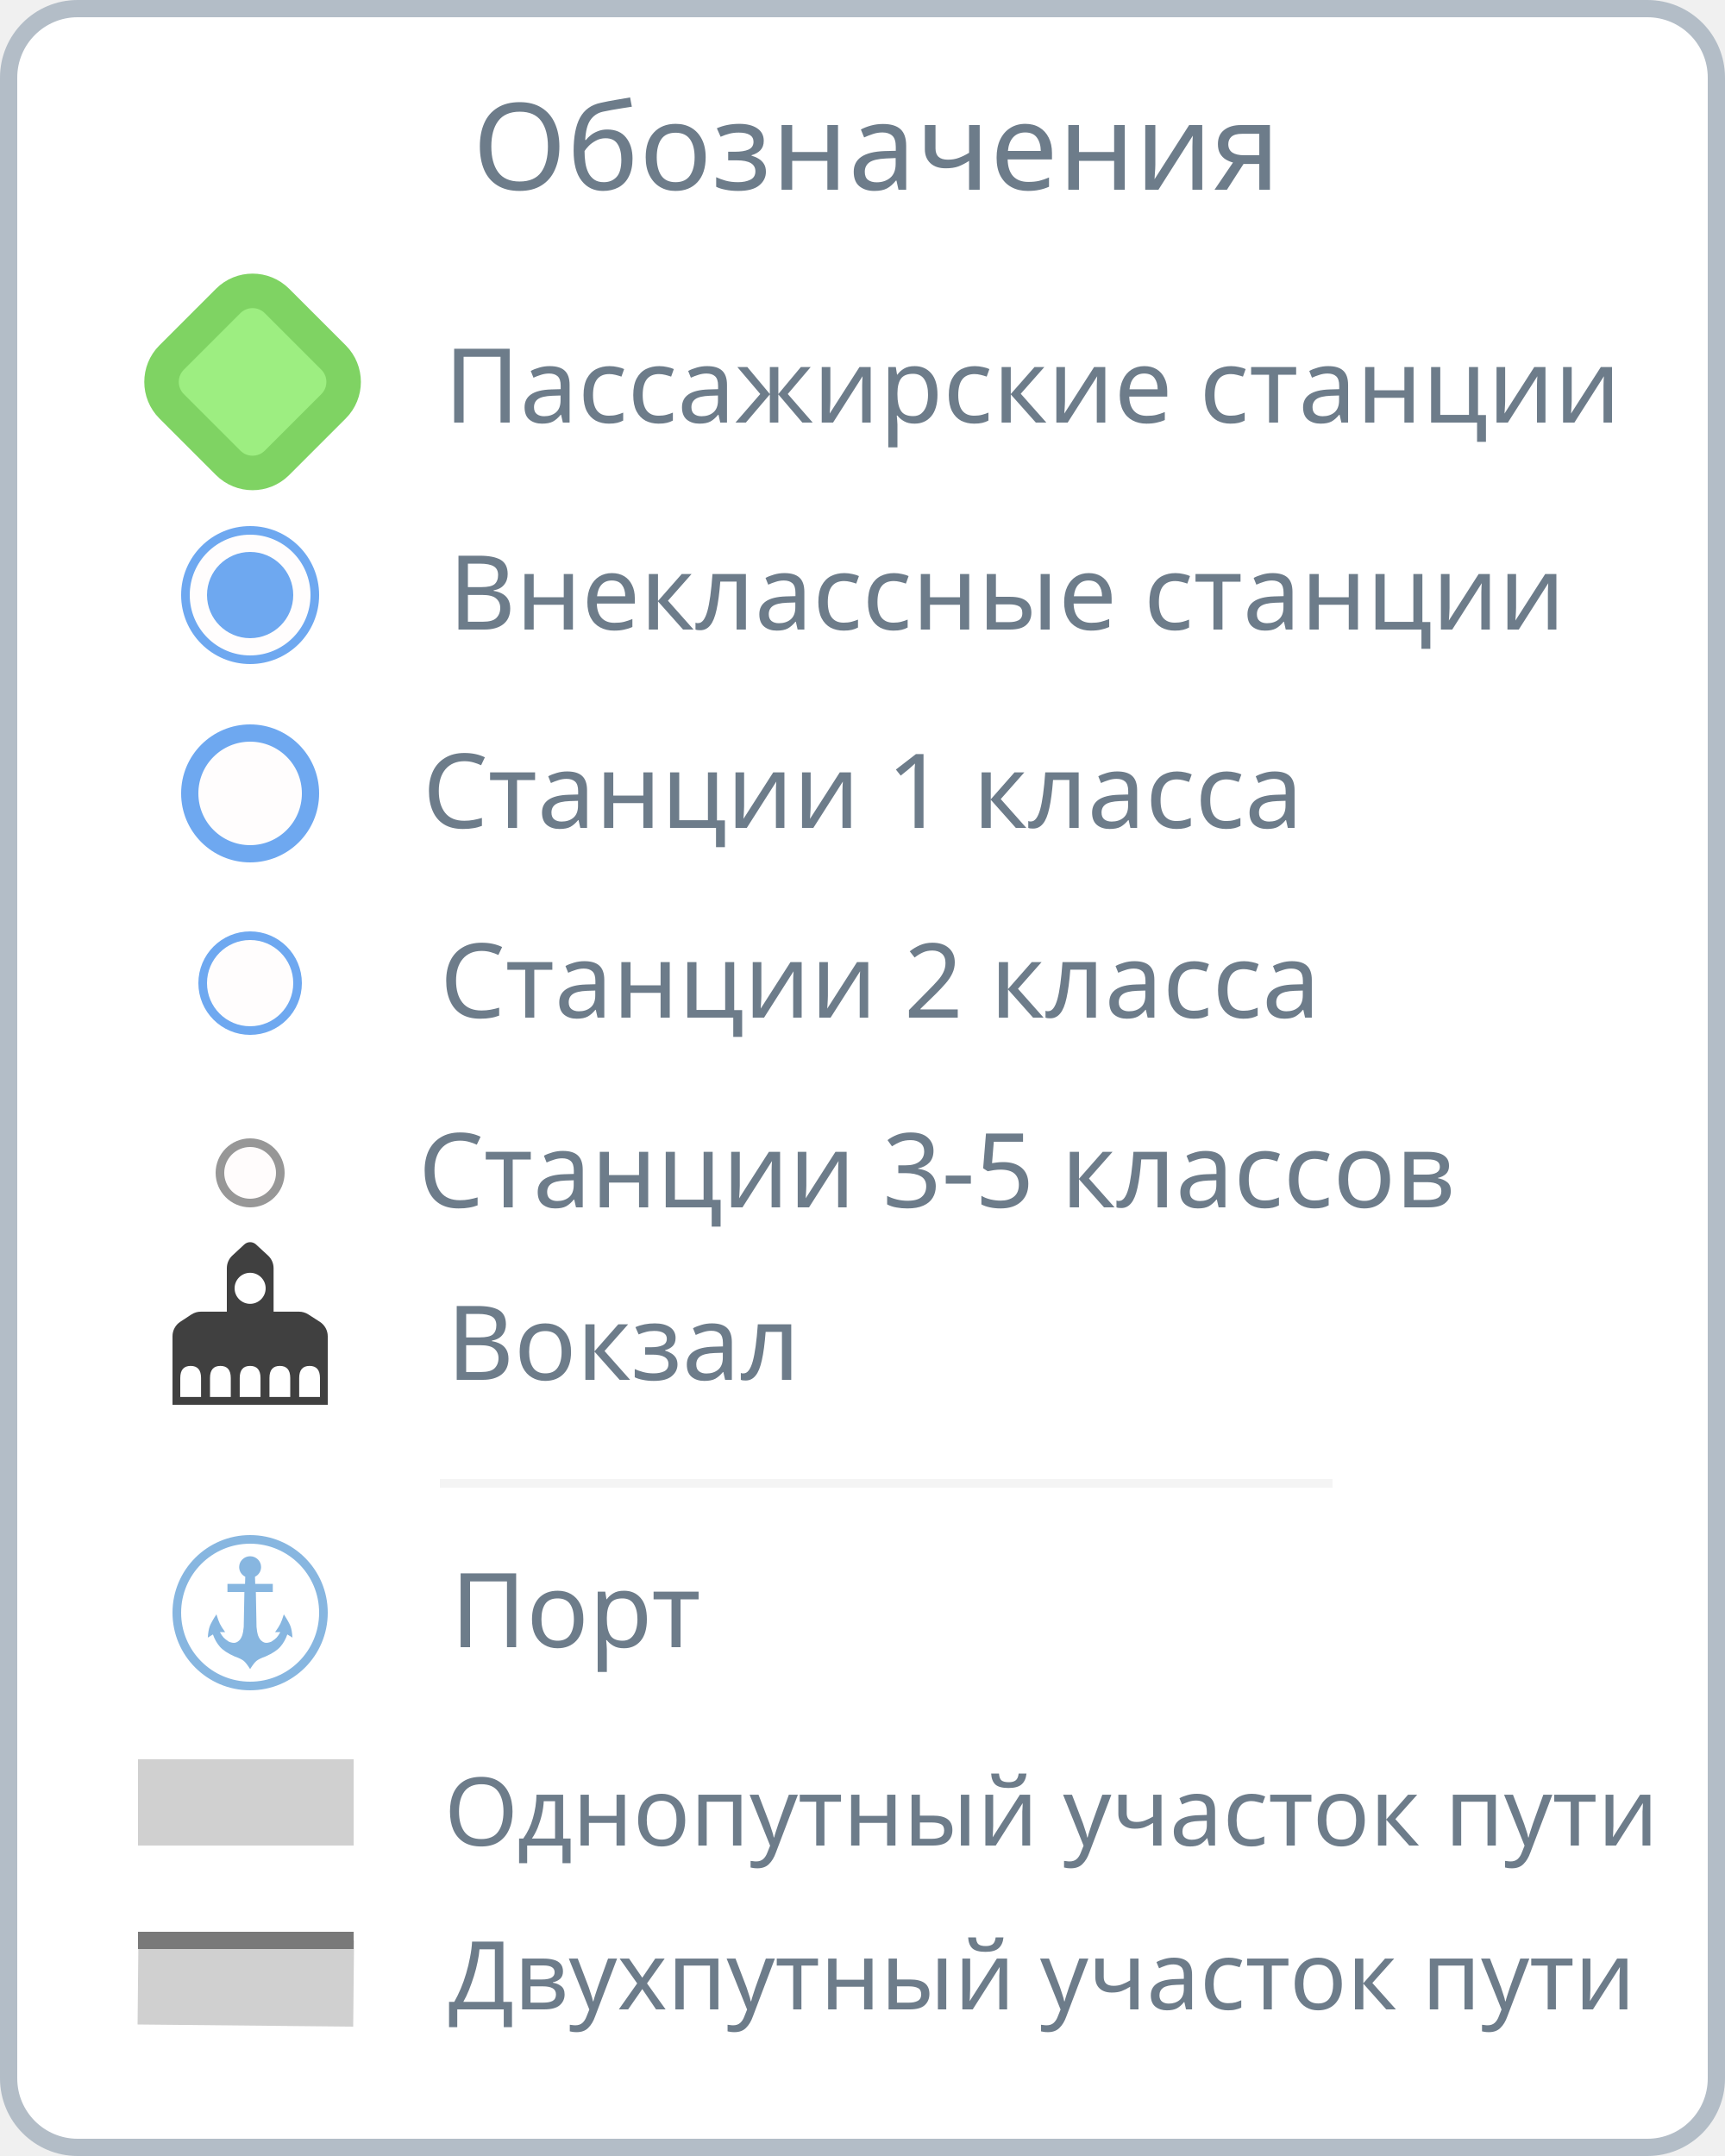
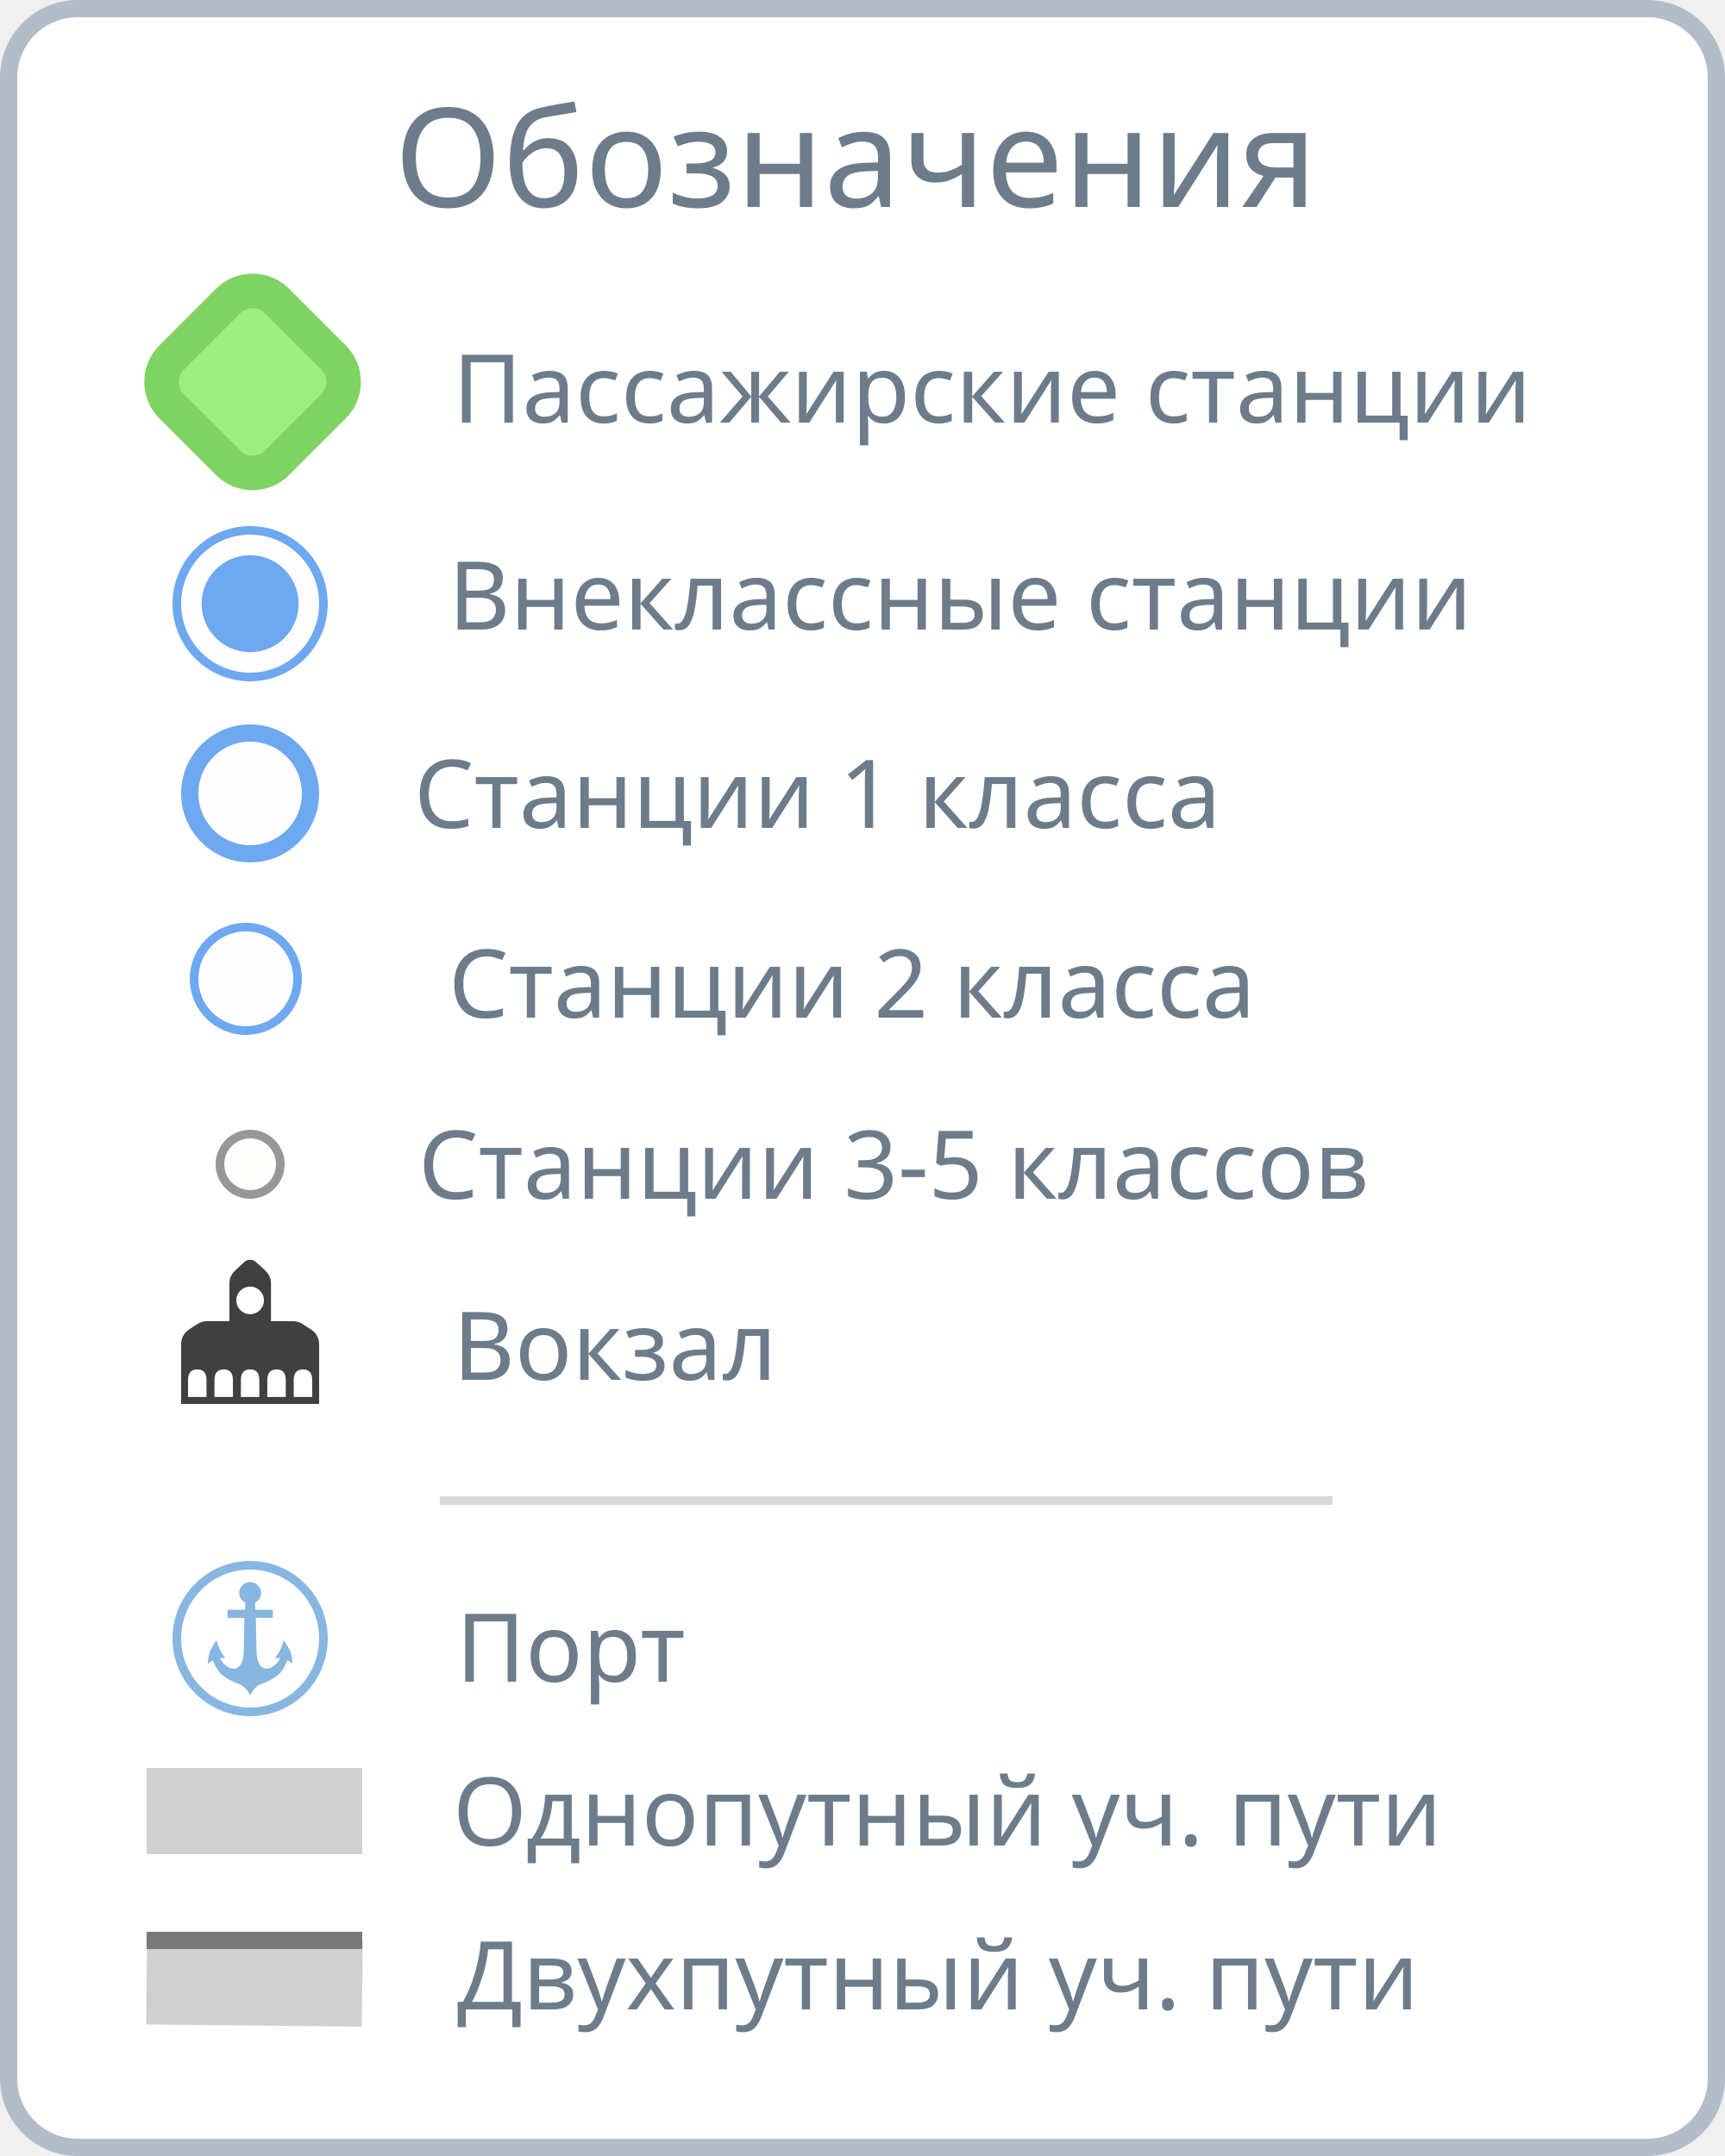
<svg xmlns="http://www.w3.org/2000/svg" width="200px" height="250px" viewBox="0 0 200 250" version="1.1">
  <g id="big_legend" stroke="none" stroke-width="1" fill="none" fill-rule="evenodd">
    <rect id="Rectangle" stroke="#B3BDC7" stroke-width="2" fill="#FFFFFF" x="1" y="1" width="198" height="248" rx="8" />
-     <g id="zd_vkz" transform="translate(20, 144)" fill="#404040">
-       <path d="M9.68,0.3 L11.074,1.584 C11.486,1.963 11.72,2.497 11.72,3.056 L11.72,13.494 L6.3,13.494 L6.3,3.052 C6.3,2.495 6.532,1.964 6.94,1.585 L8.322,0.303 C8.705,-0.052 9.296,-0.053 9.68,0.3 Z M9,3.586 C8.006,3.586 7.2,4.392 7.2,5.386 C7.2,6.38 8.006,7.186 9,7.186 C9.994,7.186 10.8,6.38 10.8,5.386 C10.8,4.392 9.994,3.586 9,3.586 Z" id="Combined-Shape" />
-       <path d="M14.662,8.094 C15.045,8.094 15.42,8.204 15.742,8.411 L17.08,9.27 C17.654,9.638 18,10.272 18,10.953 L18,18.894 L0,18.894 L0,10.94 C-8.24998011e-17,10.266 0.339,9.638 0.902,9.268 L2.19,8.422 C2.516,8.208 2.898,8.094 3.288,8.094 L14.662,8.094 Z M2.105,14.386 C1.302,14.386 0.9,14.853 0.9,15.785 L0.9,15.785 L0.9,17.986 L3.31,17.986 L3.31,15.785 C3.31,14.853 2.908,14.386 2.105,14.386 Z M15.893,14.386 C15.09,14.386 14.688,14.853 14.688,15.785 L14.688,15.785 L14.688,17.986 L17.098,17.986 L17.098,15.785 C17.098,14.853 16.696,14.386 15.893,14.386 Z M5.552,14.386 C4.749,14.386 4.347,14.853 4.347,15.785 L4.347,15.785 L4.347,17.986 L6.757,17.986 L6.757,15.785 C6.757,14.853 6.355,14.386 5.552,14.386 Z M12.446,14.386 C11.643,14.386 11.241,14.853 11.241,15.785 L11.241,15.785 L11.241,17.986 L13.651,17.986 L13.651,15.785 C13.651,14.853 13.249,14.386 12.446,14.386 Z M8.999,14.386 C8.196,14.386 7.794,14.853 7.794,15.785 L7.794,15.785 L7.794,17.986 L10.204,17.986 L10.204,15.785 C10.204,14.853 9.802,14.386 8.999,14.386 Z" id="Combined-Shape" />
+     <g id="zd_vkz" transform="translate(21, 146)" fill="#404040">
+       <path d="M8.68,0.337 L9.772,1.342 C10.184,1.721 10.418,2.255 10.418,2.814 L10.418,11.995 L5.6,11.995 L5.6,2.809 C5.6,2.253 5.832,1.721 6.24,1.343 L7.322,0.339 C7.705,-0.016 8.296,-0.017 8.68,0.337 Z M8,3.188 C7.116,3.188 6.4,3.904 6.4,4.788 C6.4,5.672 7.116,6.388 8,6.388 C8.884,6.388 9.6,5.672 9.6,4.788 C9.6,3.904 8.884,3.188 8,3.188 Z" id="Combined-Shape" />
+       <path d="M12.968,7.195 C13.351,7.195 13.726,7.305 14.048,7.512 L15.08,8.174 C15.654,8.542 16,9.176 16,9.857 L16,16.795 L0,16.795 L0,9.844 C3.61589409e-16,9.17 0.339,8.542 0.902,8.172 L1.891,7.523 C2.217,7.309 2.599,7.195 2.989,7.195 L12.968,7.195 Z M1.871,12.788 C1.157,12.788 0.8,13.202 0.8,14.031 L0.8,14.031 L0.8,15.988 L2.942,15.988 L2.942,14.031 C2.942,13.202 2.585,12.788 1.871,12.788 Z M14.127,12.788 C13.413,12.788 13.056,13.202 13.056,14.031 L13.056,14.031 L13.056,15.988 L15.198,15.988 L15.198,14.031 C15.198,13.202 14.841,12.788 14.127,12.788 Z M4.935,12.788 C4.221,12.788 3.864,13.202 3.864,14.031 L3.864,14.031 L3.864,15.988 L6.006,15.988 L6.006,14.031 C6.006,13.202 5.649,12.788 4.935,12.788 Z M11.063,12.788 C10.349,12.788 9.992,13.202 9.992,14.031 L9.992,14.031 L9.992,15.988 L12.134,15.988 L12.134,14.031 C12.134,13.202 11.777,12.788 11.063,12.788 Z M7.999,12.788 C7.285,12.788 6.928,13.202 6.928,14.031 L6.928,14.031 L6.928,15.988 L9.07,15.988 L9.07,14.031 C9.07,13.202 8.713,12.788 7.999,12.788 Z" id="Combined-Shape" />
    </g>
-     <text id="Вокзал" font-family="AvenirNext-Regular, Avenir Next" font-size="12" font-weight="normal" fill="#6D7C8A">
-       <tspan x="51.796" y="160">Вокзал</tspan>
+     <text id="Вокзал" font-family="Verdana" font-size="11" font-weight="normal" fill="#6D7C8A">
+       <tspan x="52.536" y="160">Вокзал</tspan>
    </text>
-     <g id="Group-5" transform="translate(16, 222)">
-       <text id="Двухпутный-участок-п" font-family="AvenirNext-Regular, Avenir Next" font-size="11" font-weight="normal" fill="#6D7C8A">
-         <tspan x="36" y="11">Двухпутный участок пути</tspan>
+     <g id="Group-5" transform="translate(17, 222)">
+       <text id="Двухпутный-уч.-пути" font-family="Verdana" font-size="11" font-weight="normal" fill="#6D7C8A">
+         <tspan x="36" y="11">Двухпутный уч. пути</tspan>
      </text>
      <g id="Group" transform="translate(0, 2)">
        <line x1="25" y1="6" x2="0" y2="5.75" id="Path-5" stroke="#D0D0D0" stroke-width="10" />
        <line x1="25" y1="1" x2="7.89491929e-14" y2="1" id="Path-13" stroke="#797979" stroke-width="2" />
      </g>
    </g>
-     <g id="Group-3" transform="translate(16, 203)">
-       <text id="Однопутный-участок-п" font-family="AvenirNext-Regular, Avenir Next" font-size="11" font-weight="normal" fill="#6D7C8A">
-         <tspan x="35.5" y="11">Однопутный участок пути</tspan>
+     <g id="Group-3" transform="translate(17, 203)">
+       <text id="Однопутный-уч.-пути" font-family="Verdana" font-size="11" font-weight="normal" fill="#6D7C8A">
+         <tspan x="35.5" y="11">Однопутный уч. пути</tspan>
      </text>
-       <line x1="25" y1="6" x2="-3.74700271e-16" y2="6" id="Path-5" stroke="#D0D0D0" stroke-width="10" />
+       <line x1="25" y1="7" x2="-3.74700271e-16" y2="7" id="Path-5" stroke="#D0D0D0" stroke-width="10" />
    </g>
-     <g id="Group-2" transform="translate(21, 61)">
-       <circle id="Oval" stroke="#6EA8F0" fill="#FFFDFD" cx="8" cy="8" r="7.5" />
-       <circle id="Oval" fill="#6EA8F0" cx="8" cy="8" r="5" />
+     <g id="Group-2" transform="translate(20, 61)">
+       <circle id="Oval" stroke="#6EA8F0" fill="#FFFDFD" cx="9" cy="9" r="8.5" />
+       <circle id="Oval" fill="#6EA8F0" cx="9" cy="9" r="5.625" />
    </g>
-     <text id="Внеклассные-станции" font-family="AvenirNext-Regular, Avenir Next" font-size="12" font-weight="normal" fill="#6D7C8A">
+     <text id="Внеклассные-станции" font-family="Verdana" font-size="11" font-weight="normal" fill="#6D7C8A">
      <tspan x="52" y="73">Внеклассные станции</tspan>
    </text>
    <circle id="Oval" stroke="#6EA8F0" stroke-width="2" fill="#FFFDFD" cx="29" cy="92" r="7" />
-     <g id="st" transform="translate(23, 108)" fill="#FFFDFD" stroke="#6EA8F0">
-       <circle id="Oval" cx="6" cy="6" r="5.5" />
+     <g id="st" transform="translate(22, 107)" fill="#FFFDFD" stroke="#6EA8F0">
+       <circle id="Oval" cx="6.5" cy="6.5" r="6" />
    </g>
-     <text id="Обозначения" font-family="AvenirNext-Medium, Avenir Next" font-size="14" font-weight="400" fill="#6D7C8A">
-       <tspan x="54.776" y="22">Обозначения</tspan>
+     <text id="Обозначения" font-family="Verdana" font-size="16" font-weight="normal" fill="#6D7C8A">
+       <tspan x="45.711" y="24">Обозначения</tspan>
    </text>
-     <text id="Станции-1-класса" font-family="AvenirNext-Regular, Avenir Next" font-size="12" font-weight="normal" fill="#6D7C8A">
-       <tspan x="49" y="96"> Станции 1 класса</tspan>
+     <text id="Станции-1-класса" font-family="Verdana" font-size="11" font-weight="normal" fill="#6D7C8A">
+       <tspan x="48" y="96"> Станции 1 класса</tspan>
    </text>
-     <text id="Станции-2-класса" font-family="AvenirNext-Regular, Avenir Next" font-size="12" font-weight="normal" fill="#6D7C8A">
-       <tspan x="51" y="118">Станции 2 класса</tspan>
+     <text id="Станции-2-класса" font-family="Verdana" font-size="11" font-weight="normal" fill="#6D7C8A">
+       <tspan x="52" y="118">Станции 2 класса</tspan>
    </text>
-     <text id="Станции-3-5-классов" font-family="AvenirNext-Regular, Avenir Next" font-size="12" font-weight="normal" fill="#6D7C8A">
-       <tspan x="48.5" y="140"> Станции 3-5 классов</tspan>
+     <text id="Станции-3-5-классов" font-family="Verdana" font-size="11" font-weight="normal" fill="#6D7C8A">
+       <tspan x="48.5" y="139"> Станции 3-5 классов</tspan>
    </text>
    <path d="M33.921,35.648 L24.648,35.648 C23.544,35.648 22.544,36.096 21.82,36.82 C21.096,37.544 20.648,38.544 20.648,39.648 L20.648,48.921 C20.648,50.026 21.096,51.026 21.82,51.75 C22.544,52.473 23.544,52.921 24.648,52.921 L33.921,52.921 C35.026,52.921 36.026,52.473 36.75,51.75 C37.473,51.026 37.921,50.026 37.921,48.921 L37.921,39.648 C37.921,38.544 37.473,37.544 36.75,36.82 C36.026,36.096 35.026,35.648 33.921,35.648 Z" id="Rectangle" stroke="#7FD363" stroke-width="4" fill="#9DEE81" transform="translate(29.28473, 44.28473) rotate(-45) translate(-29.28473, -44.28473) " />
-     <text id="Пассажирские-станции" font-family="AvenirNext-Regular, Avenir Next" font-size="12" font-weight="normal" fill="#6D7C8A">
-       <tspan x="51.5" y="49">Пассажирские станции</tspan>
+     <text id="Пассажирские-станции" font-family="Verdana" font-size="11" font-weight="normal" fill="#6D7C8A">
+       <tspan x="52.5" y="49">Пассажирские станции</tspan>
    </text>
-     <text id="Порт" font-family="AvenirNext-Regular, Avenir Next" font-size="12" font-weight="normal" fill="#6D7C8A">
-       <tspan x="52.25" y="191">Порт</tspan>
+     <text id="Порт" font-family="Verdana" font-size="11" font-weight="normal" fill="#6D7C8A">
+       <tspan x="52.874" y="195">Порт</tspan>
    </text>
-     <circle id="Oval" stroke="#979797" fill="#FFFCFC" cx="29" cy="136" r="3.5" />
-     <g id="Group" transform="translate(20, 178)">
+     <circle id="Oval" stroke="#979797" fill="#FFFCFC" cx="29" cy="135" r="3.5" />
+     <g id="Group" transform="translate(20, 181)">
      <circle id="Oval" stroke="#87B6E0" fill="#FFFFFF" cx="9" cy="9" r="8.5" />
      <path d="M8.999,2.455 C9.702,2.455 10.271,3.016 10.271,3.708 C10.271,4.201 9.983,4.627 9.564,4.832 L9.591,5.663 L11.628,5.663 L11.628,6.6 L9.665,6.6 L9.742,10.656 C9.783,11.088 9.838,11.402 9.904,11.599 C9.97,11.796 10.06,11.97 10.174,12.121 C10.346,12.317 10.528,12.437 10.719,12.481 C10.91,12.525 11.155,12.488 11.454,12.368 C11.74,12.182 11.945,12.023 12.071,11.889 C12.196,11.756 12.341,11.543 12.505,11.252 L12.505,11.252 L11.896,11.252 C12.182,10.855 12.385,10.534 12.505,10.29 C12.625,10.046 12.759,9.679 12.908,9.19 C13.308,9.804 13.566,10.265 13.68,10.573 C13.794,10.881 13.87,11.32 13.909,11.889 L13.909,11.889 L13.312,11.524 C13.121,12.074 12.852,12.549 12.505,12.948 C12.158,13.347 11.589,13.723 10.797,14.075 C10.295,14.252 9.943,14.424 9.742,14.588 C9.541,14.753 9.293,15.072 8.999,15.545 L8.999,15.545 L8.999,15.542 L8.893,15.374 C8.646,14.993 8.434,14.731 8.258,14.587 C8.057,14.422 7.705,14.251 7.203,14.073 C6.411,13.721 5.842,13.346 5.495,12.947 C5.148,12.547 4.879,12.072 4.688,11.522 L4.091,11.888 C4.13,11.318 4.206,10.879 4.32,10.571 C4.434,10.263 4.692,9.803 5.092,9.189 C5.241,9.678 5.375,10.044 5.495,10.289 C5.615,10.533 5.818,10.854 6.104,11.25 L5.495,11.25 C5.659,11.542 5.804,11.754 5.929,11.888 C6.055,12.021 6.26,12.181 6.546,12.366 C6.845,12.486 7.09,12.524 7.281,12.48 C7.472,12.435 7.654,12.315 7.826,12.12 C7.94,11.969 8.03,11.795 8.096,11.598 C8.162,11.401 8.217,11.087 8.258,10.655 L8.335,6.599 L6.372,6.599 L6.372,5.661 L8.409,5.661 L8.436,4.832 C8.016,4.628 7.728,4.201 7.728,3.708 C7.728,3.016 8.297,2.455 8.999,2.455 Z" id="Combined-Shape" fill="#87B6E0" transform="translate(9, 9) scale(-1, 1) translate(-9, -9) " />
    </g>
-     <line x1="51" y1="172" x2="154.5" y2="172" id="Path-79" stroke="#F4F4F4" />
+     <line x1="51" y1="174" x2="154.5" y2="174" id="Path-79" stroke="#D9D9D9" />
  </g>
</svg>
